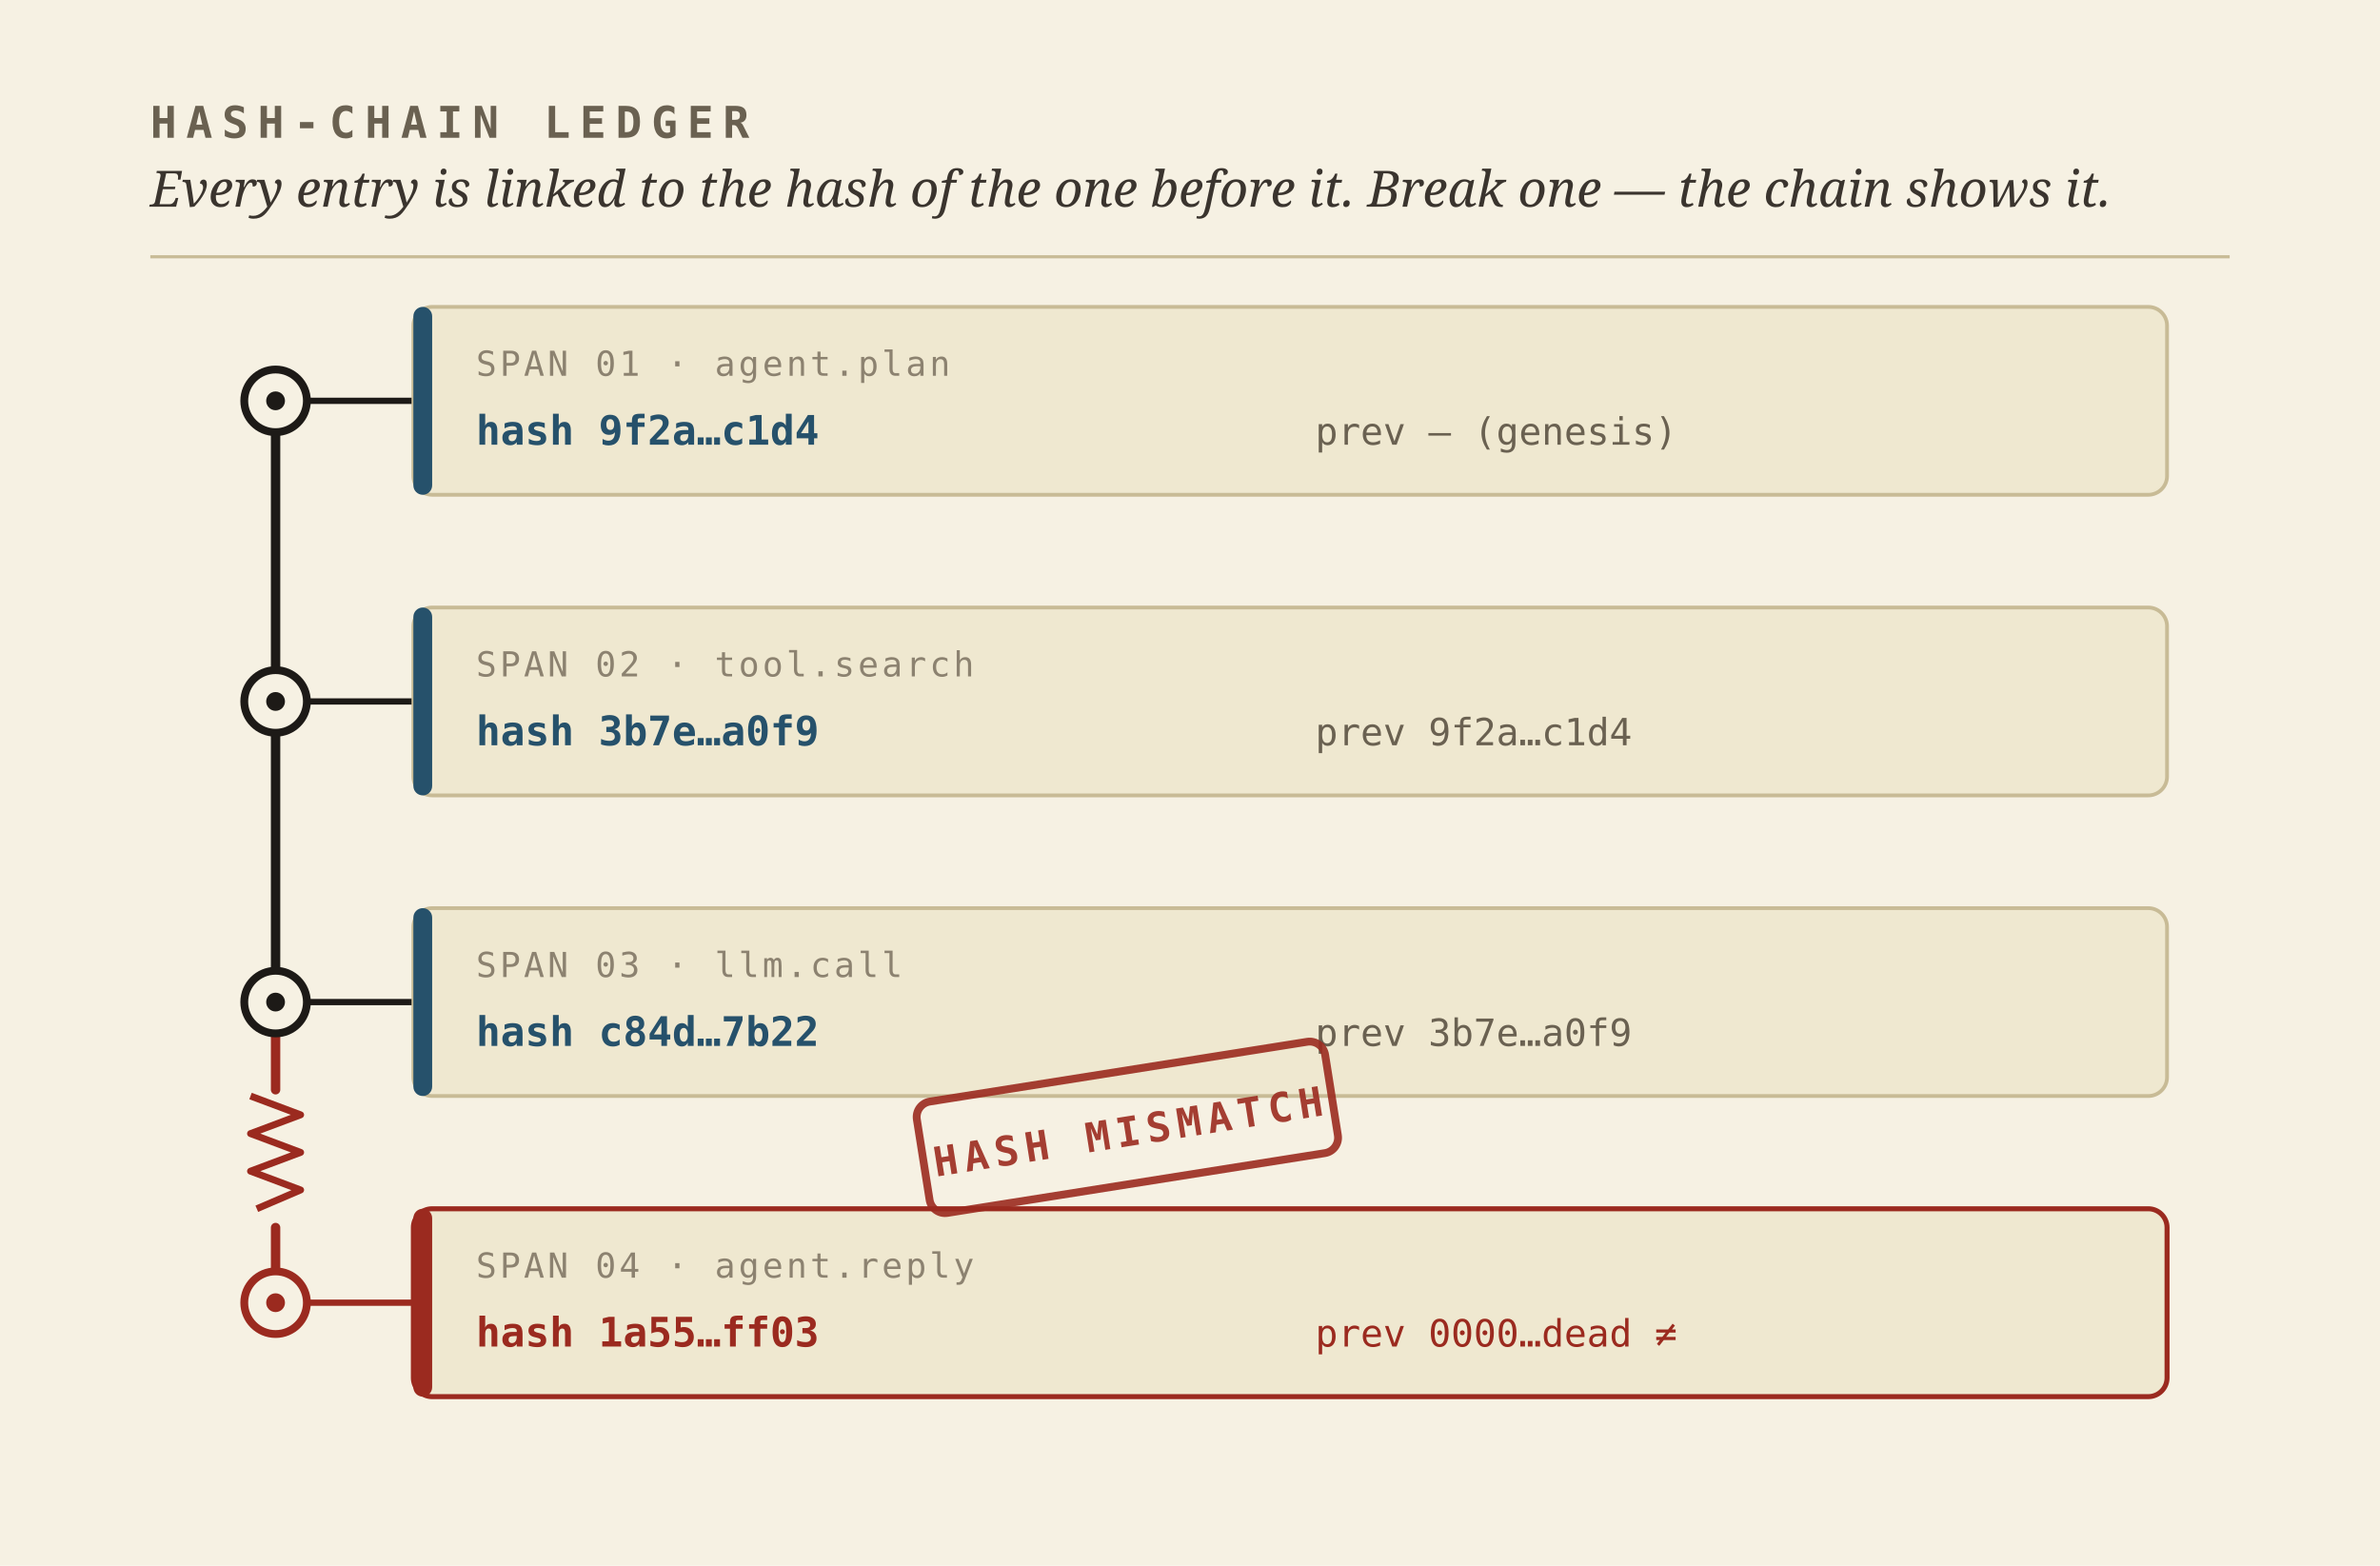
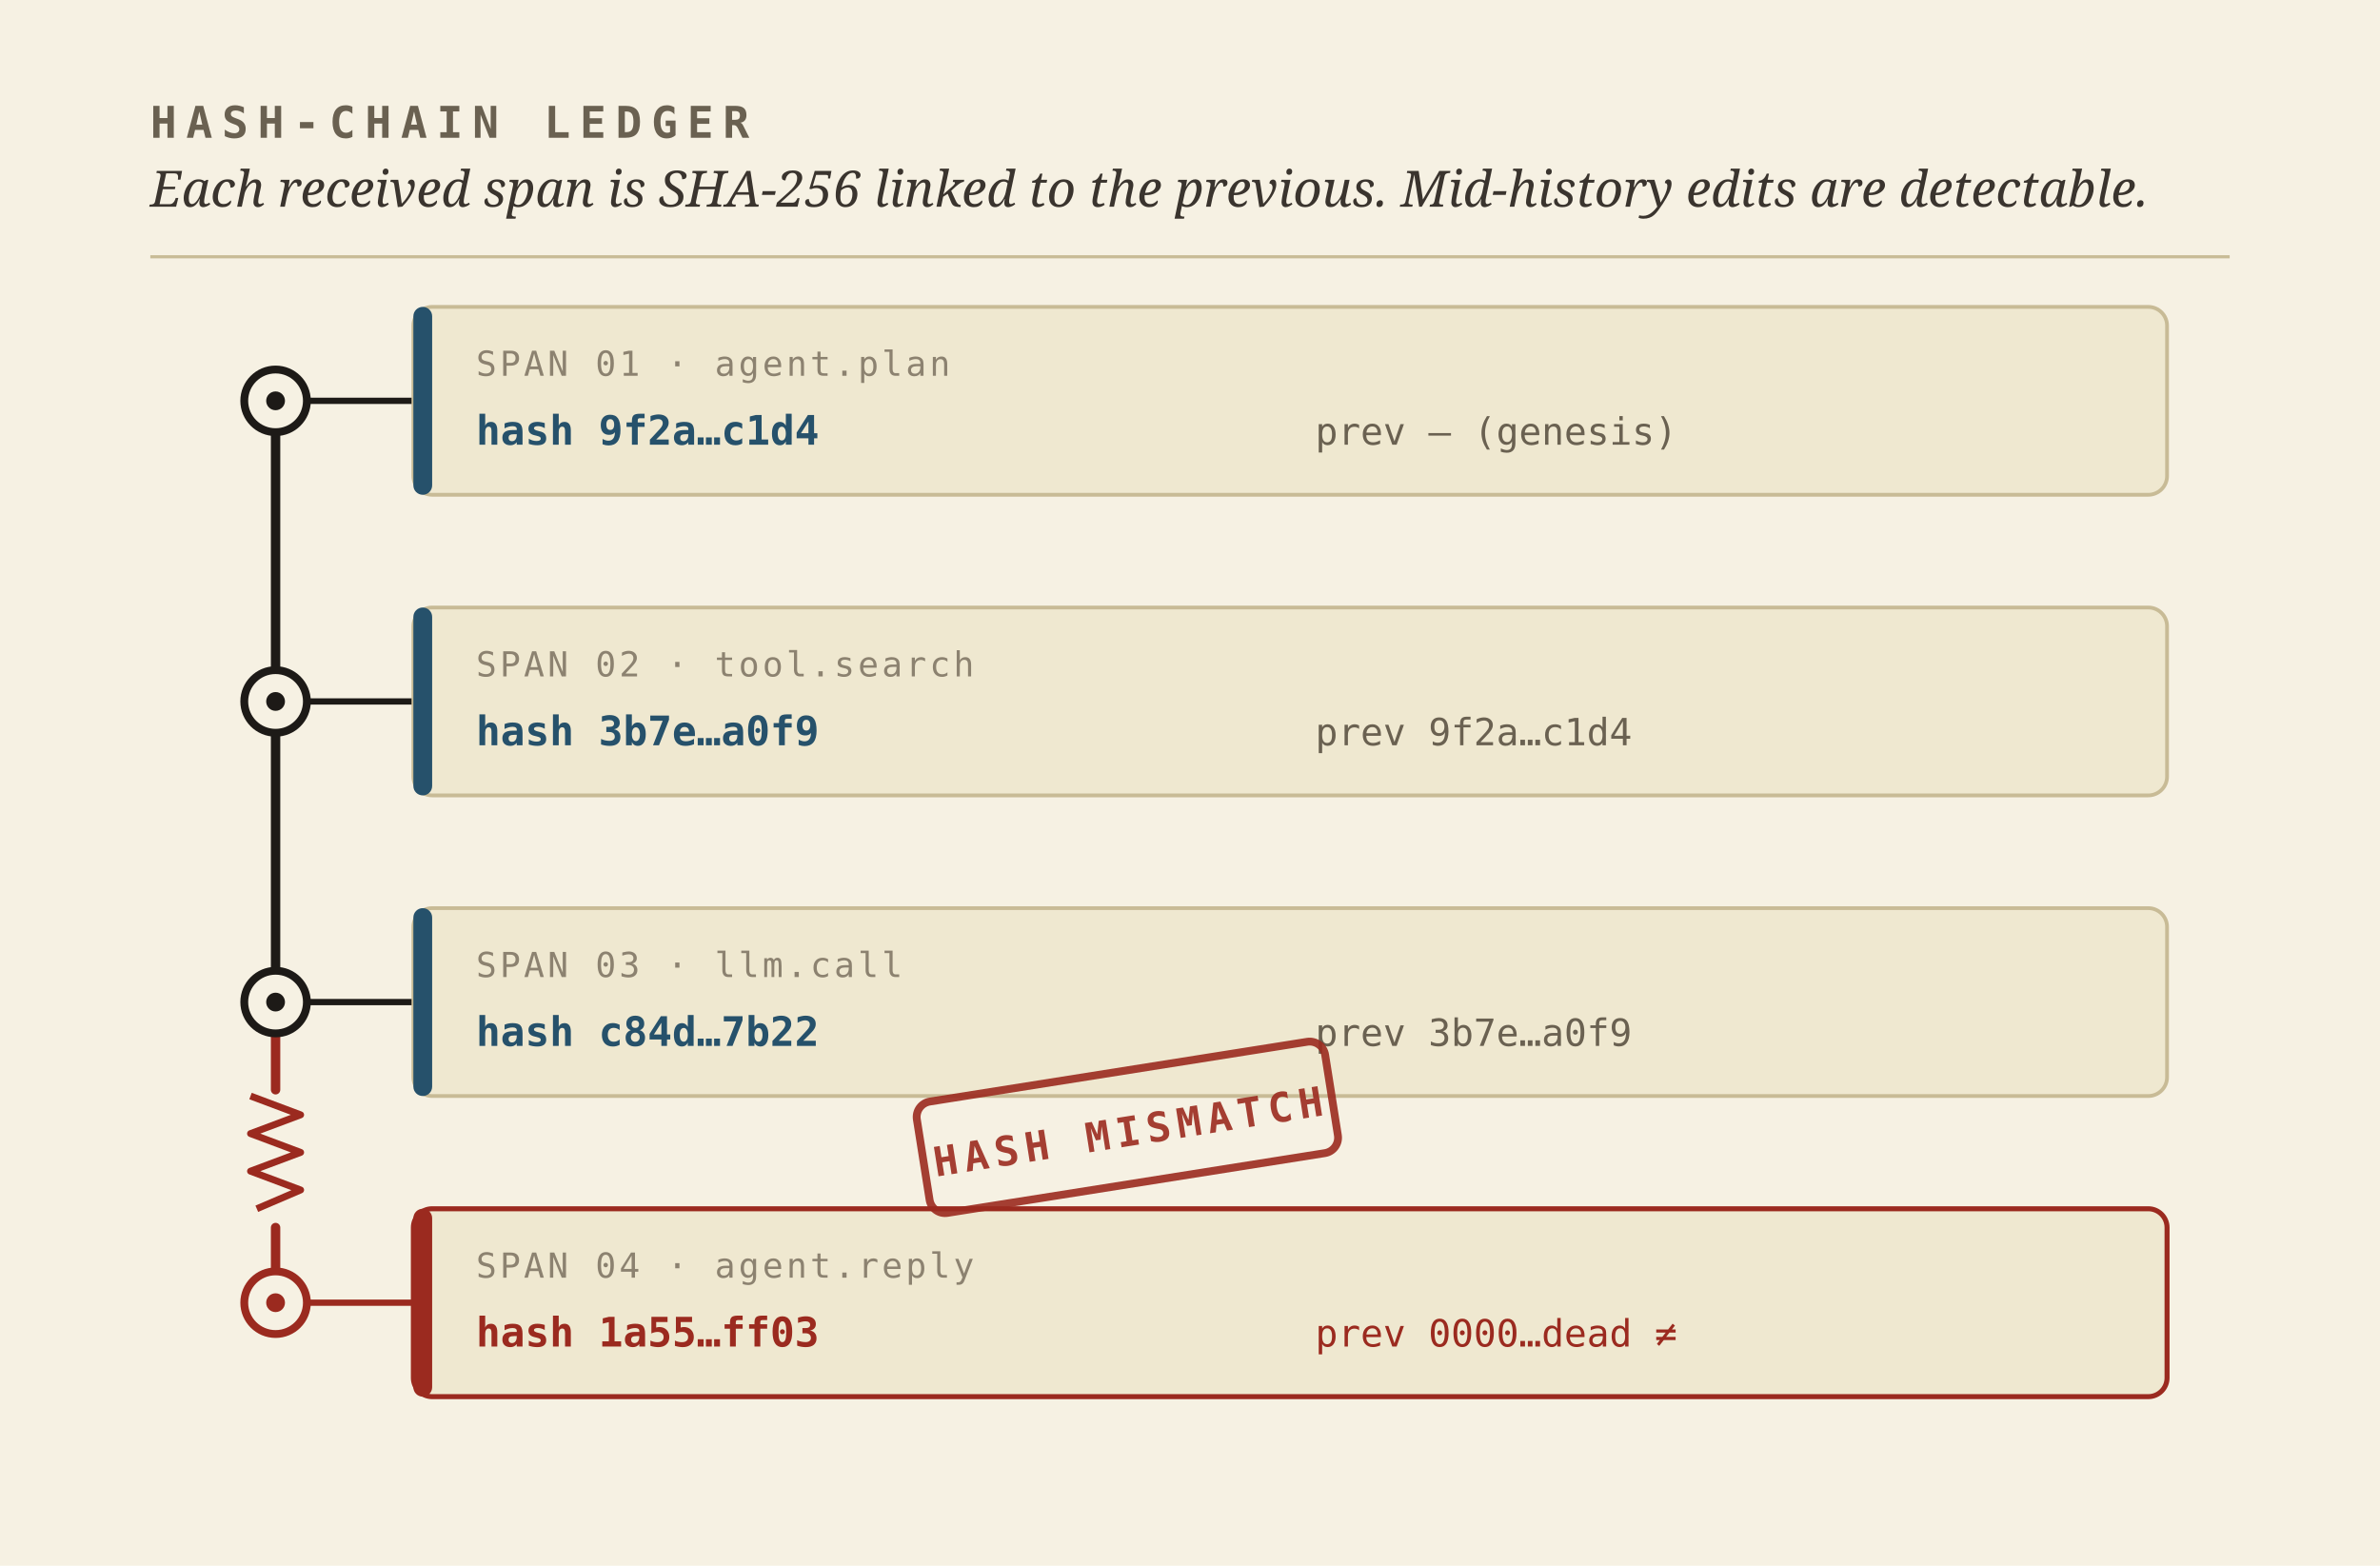
<svg xmlns="http://www.w3.org/2000/svg" width="760" height="500" viewBox="0 0 760 500" role="img" aria-label="Hash-chain ledger: each received span is SHA-256 linked to the previous; re-verification can detect mid-history edits">
  <rect width="760" height="500" fill="#f6f1e3" />
  <text x="48" y="44" font-family="JetBrains Mono, ui-monospace, monospace" font-size="14" font-weight="600" letter-spacing="3" fill="#6a6151">HASH-CHAIN LEDGER</text>
-   <text x="48" y="66" font-family="Newsreader, Georgia, serif" font-size="16" font-style="italic" fill="#3a342e">Every entry is linked to the hash of the one before it. Break one — the chain shows it.</text>
+   <text x="48" y="66" font-family="Newsreader, Georgia, serif" font-size="16" font-style="italic" fill="#3a342e">Each received span is SHA-256 linked to the previous. Mid-history edits are detectable.</text>
  <line x1="48" y1="82" x2="712" y2="82" stroke="#c8bb96" stroke-width="1" />
  <g stroke="#1d1a17" stroke-width="3" stroke-linecap="round">
    <line x1="88" y1="128" x2="88" y2="224" />
    <line x1="88" y1="224" x2="88" y2="320" />
  </g>
  <g stroke="#9b2a1f" stroke-width="3" stroke-linecap="round">
    <line x1="88" y1="320" x2="88" y2="348" />
    <line x1="88" y1="392" x2="88" y2="416" />
  </g>
  <path d="M 80 350 L 96 356 L 80 362 L 96 368 L 80 374 L 96 380 L 82 386" fill="none" stroke="#9b2a1f" stroke-width="2.2" stroke-linejoin="round" />
  <g>
    <circle cx="88" cy="128" r="10" fill="#f6f1e3" stroke="#1d1a17" stroke-width="2.5" />
    <circle cx="88" cy="128" r="3" fill="#1d1a17" />
    <line x1="98" y1="128" x2="132" y2="128" stroke="#1d1a17" stroke-width="2" />
    <rect x="132" y="98" width="560" height="60" rx="6" fill="#efe8d0" stroke="#c8bb96" stroke-width="1.2" />
    <rect x="132" y="98" width="6" height="60" rx="3" fill="#26516b" />
    <text x="152" y="120" font-family="JetBrains Mono, ui-monospace, monospace" font-size="11" letter-spacing="1" fill="#8c8270">SPAN 01 · agent.plan</text>
    <text x="152" y="142" font-family="JetBrains Mono, ui-monospace, monospace" font-size="13" font-weight="600" fill="#26516b">hash 9f2a…c1d4</text>
    <text x="420" y="142" font-family="JetBrains Mono, ui-monospace, monospace" font-size="12" fill="#6a6151">prev  — (genesis)</text>
  </g>
  <g>
    <circle cx="88" cy="224" r="10" fill="#f6f1e3" stroke="#1d1a17" stroke-width="2.5" />
    <circle cx="88" cy="224" r="3" fill="#1d1a17" />
    <line x1="98" y1="224" x2="132" y2="224" stroke="#1d1a17" stroke-width="2" />
    <rect x="132" y="194" width="560" height="60" rx="6" fill="#efe8d0" stroke="#c8bb96" stroke-width="1.2" />
    <rect x="132" y="194" width="6" height="60" rx="3" fill="#26516b" />
    <text x="152" y="216" font-family="JetBrains Mono, ui-monospace, monospace" font-size="11" letter-spacing="1" fill="#8c8270">SPAN 02 · tool.search</text>
    <text x="152" y="238" font-family="JetBrains Mono, ui-monospace, monospace" font-size="13" font-weight="600" fill="#26516b">hash 3b7e…a0f9</text>
    <text x="420" y="238" font-family="JetBrains Mono, ui-monospace, monospace" font-size="12" fill="#6a6151">prev  9f2a…c1d4</text>
  </g>
  <g>
    <circle cx="88" cy="320" r="10" fill="#f6f1e3" stroke="#1d1a17" stroke-width="2.5" />
    <circle cx="88" cy="320" r="3" fill="#1d1a17" />
    <line x1="98" y1="320" x2="132" y2="320" stroke="#1d1a17" stroke-width="2" />
    <rect x="132" y="290" width="560" height="60" rx="6" fill="#efe8d0" stroke="#c8bb96" stroke-width="1.2" />
    <rect x="132" y="290" width="6" height="60" rx="3" fill="#26516b" />
    <text x="152" y="312" font-family="JetBrains Mono, ui-monospace, monospace" font-size="11" letter-spacing="1" fill="#8c8270">SPAN 03 · llm.call</text>
    <text x="152" y="334" font-family="JetBrains Mono, ui-monospace, monospace" font-size="13" font-weight="600" fill="#26516b">hash c84d…7b22</text>
    <text x="420" y="334" font-family="JetBrains Mono, ui-monospace, monospace" font-size="12" fill="#6a6151">prev  3b7e…a0f9</text>
  </g>
  <g>
    <circle cx="88" cy="416" r="10" fill="#f6f1e3" stroke="#9b2a1f" stroke-width="2.5" />
    <circle cx="88" cy="416" r="3" fill="#9b2a1f" />
    <line x1="98" y1="416" x2="132" y2="416" stroke="#9b2a1f" stroke-width="2" />
    <rect x="132" y="386" width="560" height="60" rx="6" fill="#efe8d0" stroke="#9b2a1f" stroke-width="1.6" />
    <rect x="132" y="386" width="6" height="60" rx="3" fill="#9b2a1f" />
    <text x="152" y="408" font-family="JetBrains Mono, ui-monospace, monospace" font-size="11" letter-spacing="1" fill="#8c8270">SPAN 04 · agent.reply</text>
    <text x="152" y="430" font-family="JetBrains Mono, ui-monospace, monospace" font-size="13" font-weight="600" fill="#9b2a1f">hash 1a55…ff03</text>
    <text x="420" y="430" font-family="JetBrains Mono, ui-monospace, monospace" font-size="12" fill="#9b2a1f">prev  0000…dead ≠</text>
  </g>
  <g transform="translate(360,360) rotate(-9)" opacity="0.9">
    <rect x="-66" y="-18" width="132" height="36" rx="5" fill="none" stroke="#9b2a1f" stroke-width="2.5" />
    <text x="0" y="6" text-anchor="middle" fill="#9b2a1f" font-family="JetBrains Mono, ui-monospace, monospace" font-size="13" font-weight="700" letter-spacing="2">HASH MISMATCH</text>
  </g>
</svg>
